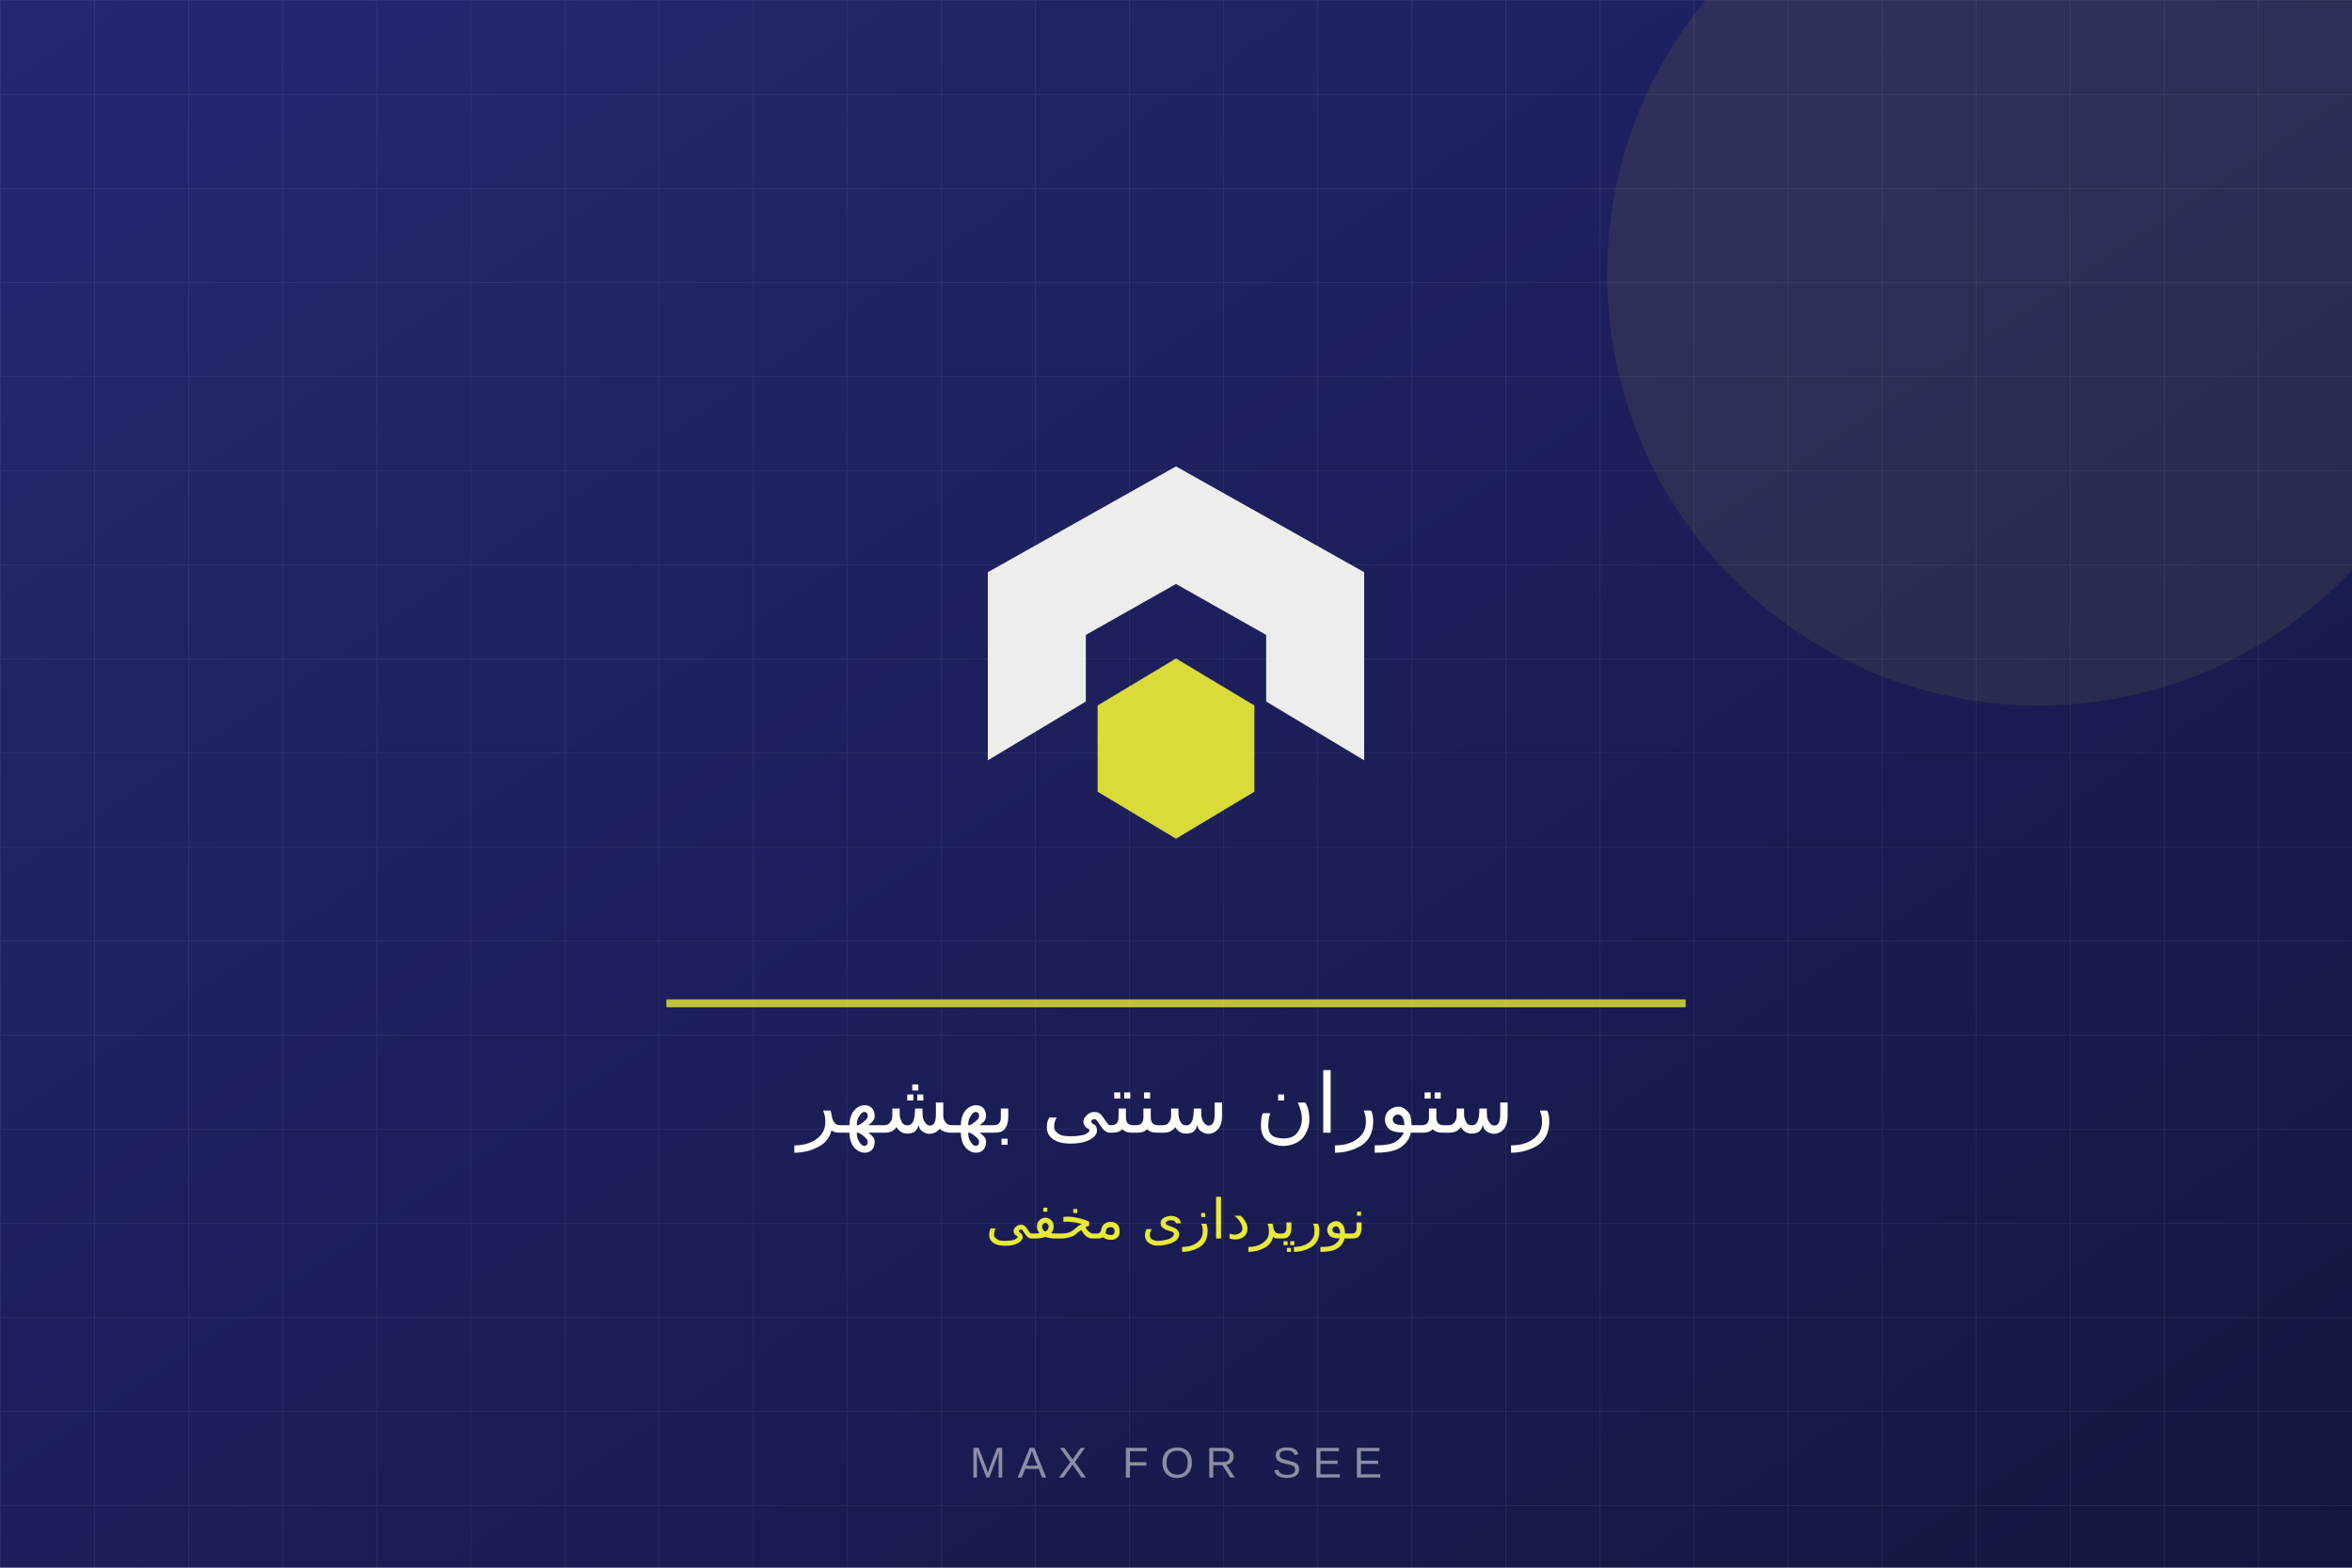
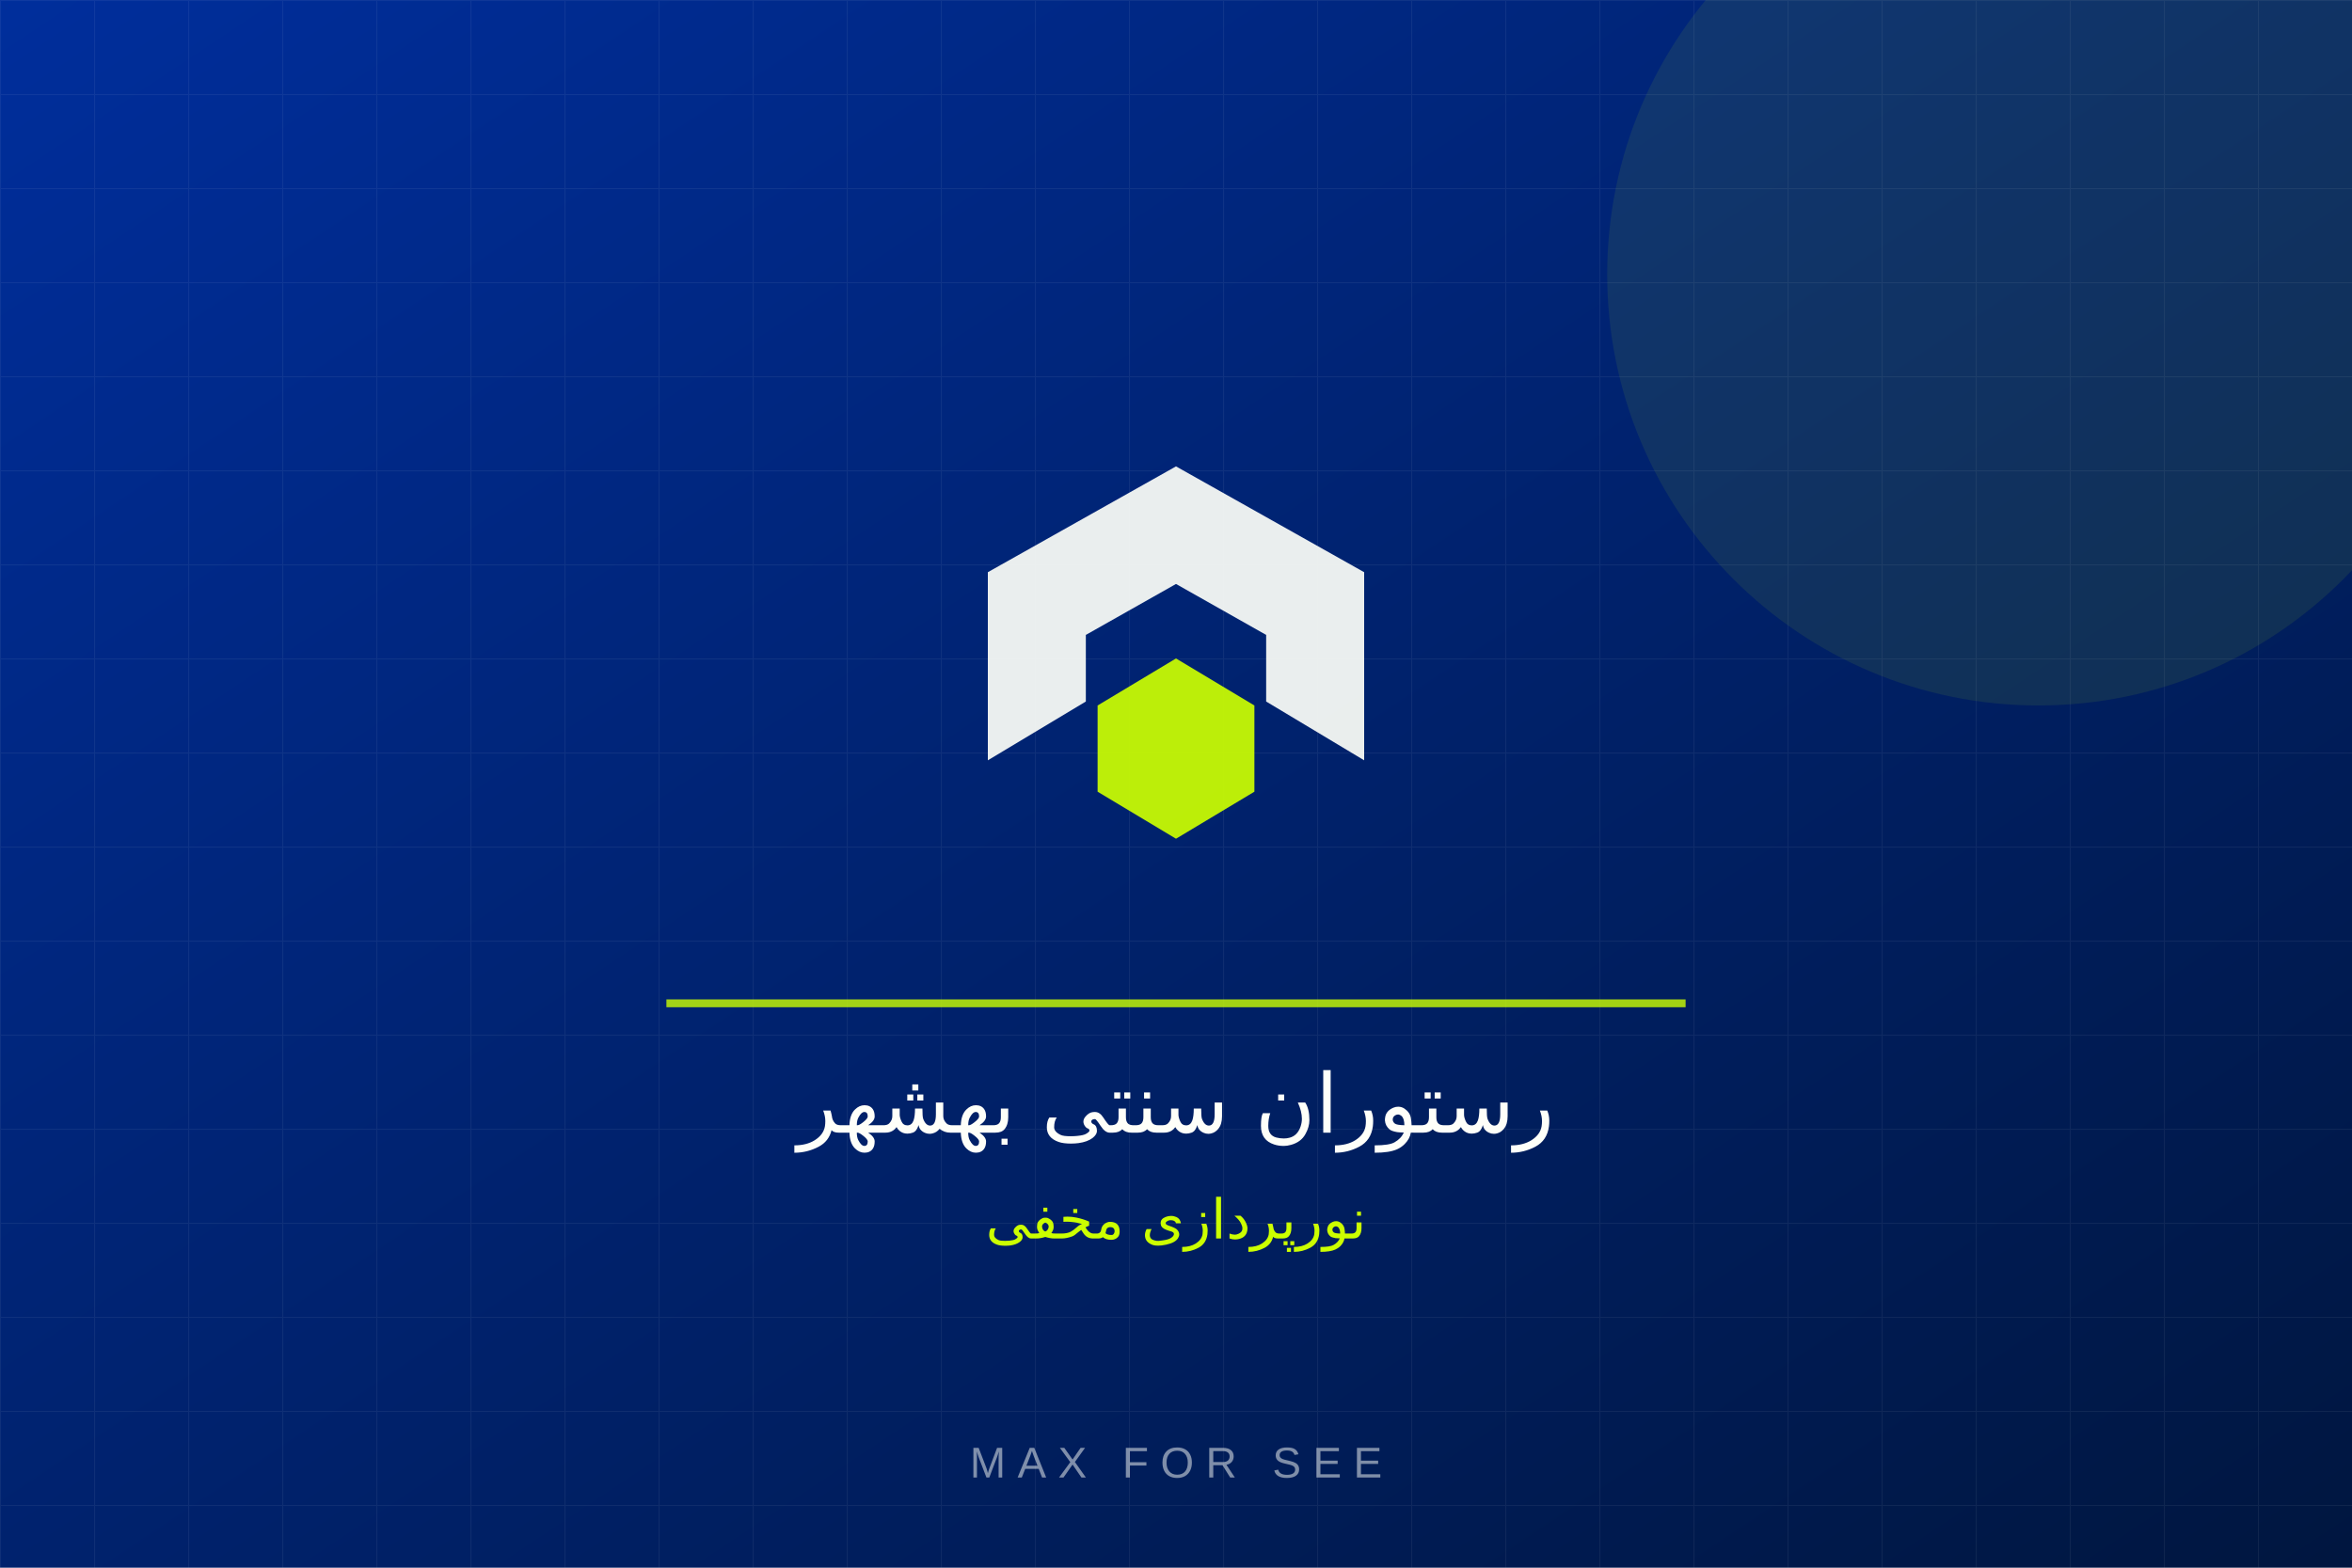
<svg xmlns="http://www.w3.org/2000/svg" width="1200" height="800" viewBox="0 0 1200 800" role="img" aria-label="رستوران سنتی بهشهر - نورپردازی مخفی">
  <defs>
    <linearGradient id="g13" x1="0" y1="0" x2="1" y2="1">
-       <stop offset="0%" stop-color="#242873" />
-       <stop offset="100%" stop-color="#14163f" />
+       <stop offset="0%" stop-color="#002e9c" />
+       <stop offset="100%" stop-color="#00163f" />
    </linearGradient>
    <pattern id="p13" width="48" height="48" patternUnits="userSpaceOnUse">
      <path d="M48 0H0v48" fill="none" stroke="#FEFFF9" stroke-opacity="0.06" stroke-width="1" />
    </pattern>
  </defs>
  <rect width="1200" height="800" fill="url(#g13)" />
  <rect width="1200" height="800" fill="url(#p13)" />
-   <circle cx="1040" cy="140" r="220" fill="#EAEA35" opacity="0.08" />
+   <circle cx="1040" cy="140" r="220" fill="#ccff00" opacity="0.08" />
  <g transform="translate(600, 330)">
    <polygon points="0,-92 96,-38 96,58 46,28 46,-6 0,-32 -46,-6 -46,28 -96,58 -96,-38" fill="#FEFFF9" opacity="0.92" />
-     <polygon points="0,6 40,30 40,74 0,98 -40,74 -40,30" fill="#EAEA35" opacity="0.92" />
+     <polygon points="0,6 40,30 40,74 0,98 -40,74 -40,30" fill="#ccff00" opacity="0.92" />
  </g>
-   <rect x="340" y="510" width="520" height="4" fill="#EAEA35" opacity="0.8" />
+   <rect x="340" y="510" width="520" height="4" fill="#ccff00" opacity="0.8" />
  <text x="600" y="578" text-anchor="middle" font-family="Tahoma, Arial, sans-serif" font-size="42" fill="#FEFFF9" direction="rtl">رستوران سنتی بهشهر</text>
-   <text x="600" y="632" text-anchor="middle" font-family="Tahoma, Arial, sans-serif" font-size="28" fill="#EAEA35" direction="rtl">نورپردازی مخفی</text>
+   <text x="600" y="632" text-anchor="middle" font-family="Tahoma, Arial, sans-serif" font-size="28" fill="#ccff00" direction="rtl">نورپردازی مخفی</text>
  <text x="600" y="754" text-anchor="middle" font-family="Segoe UI, Arial, sans-serif" font-size="22" fill="#FEFFF9" opacity="0.5" letter-spacing="6">MAX FOR SEE</text>
</svg>
